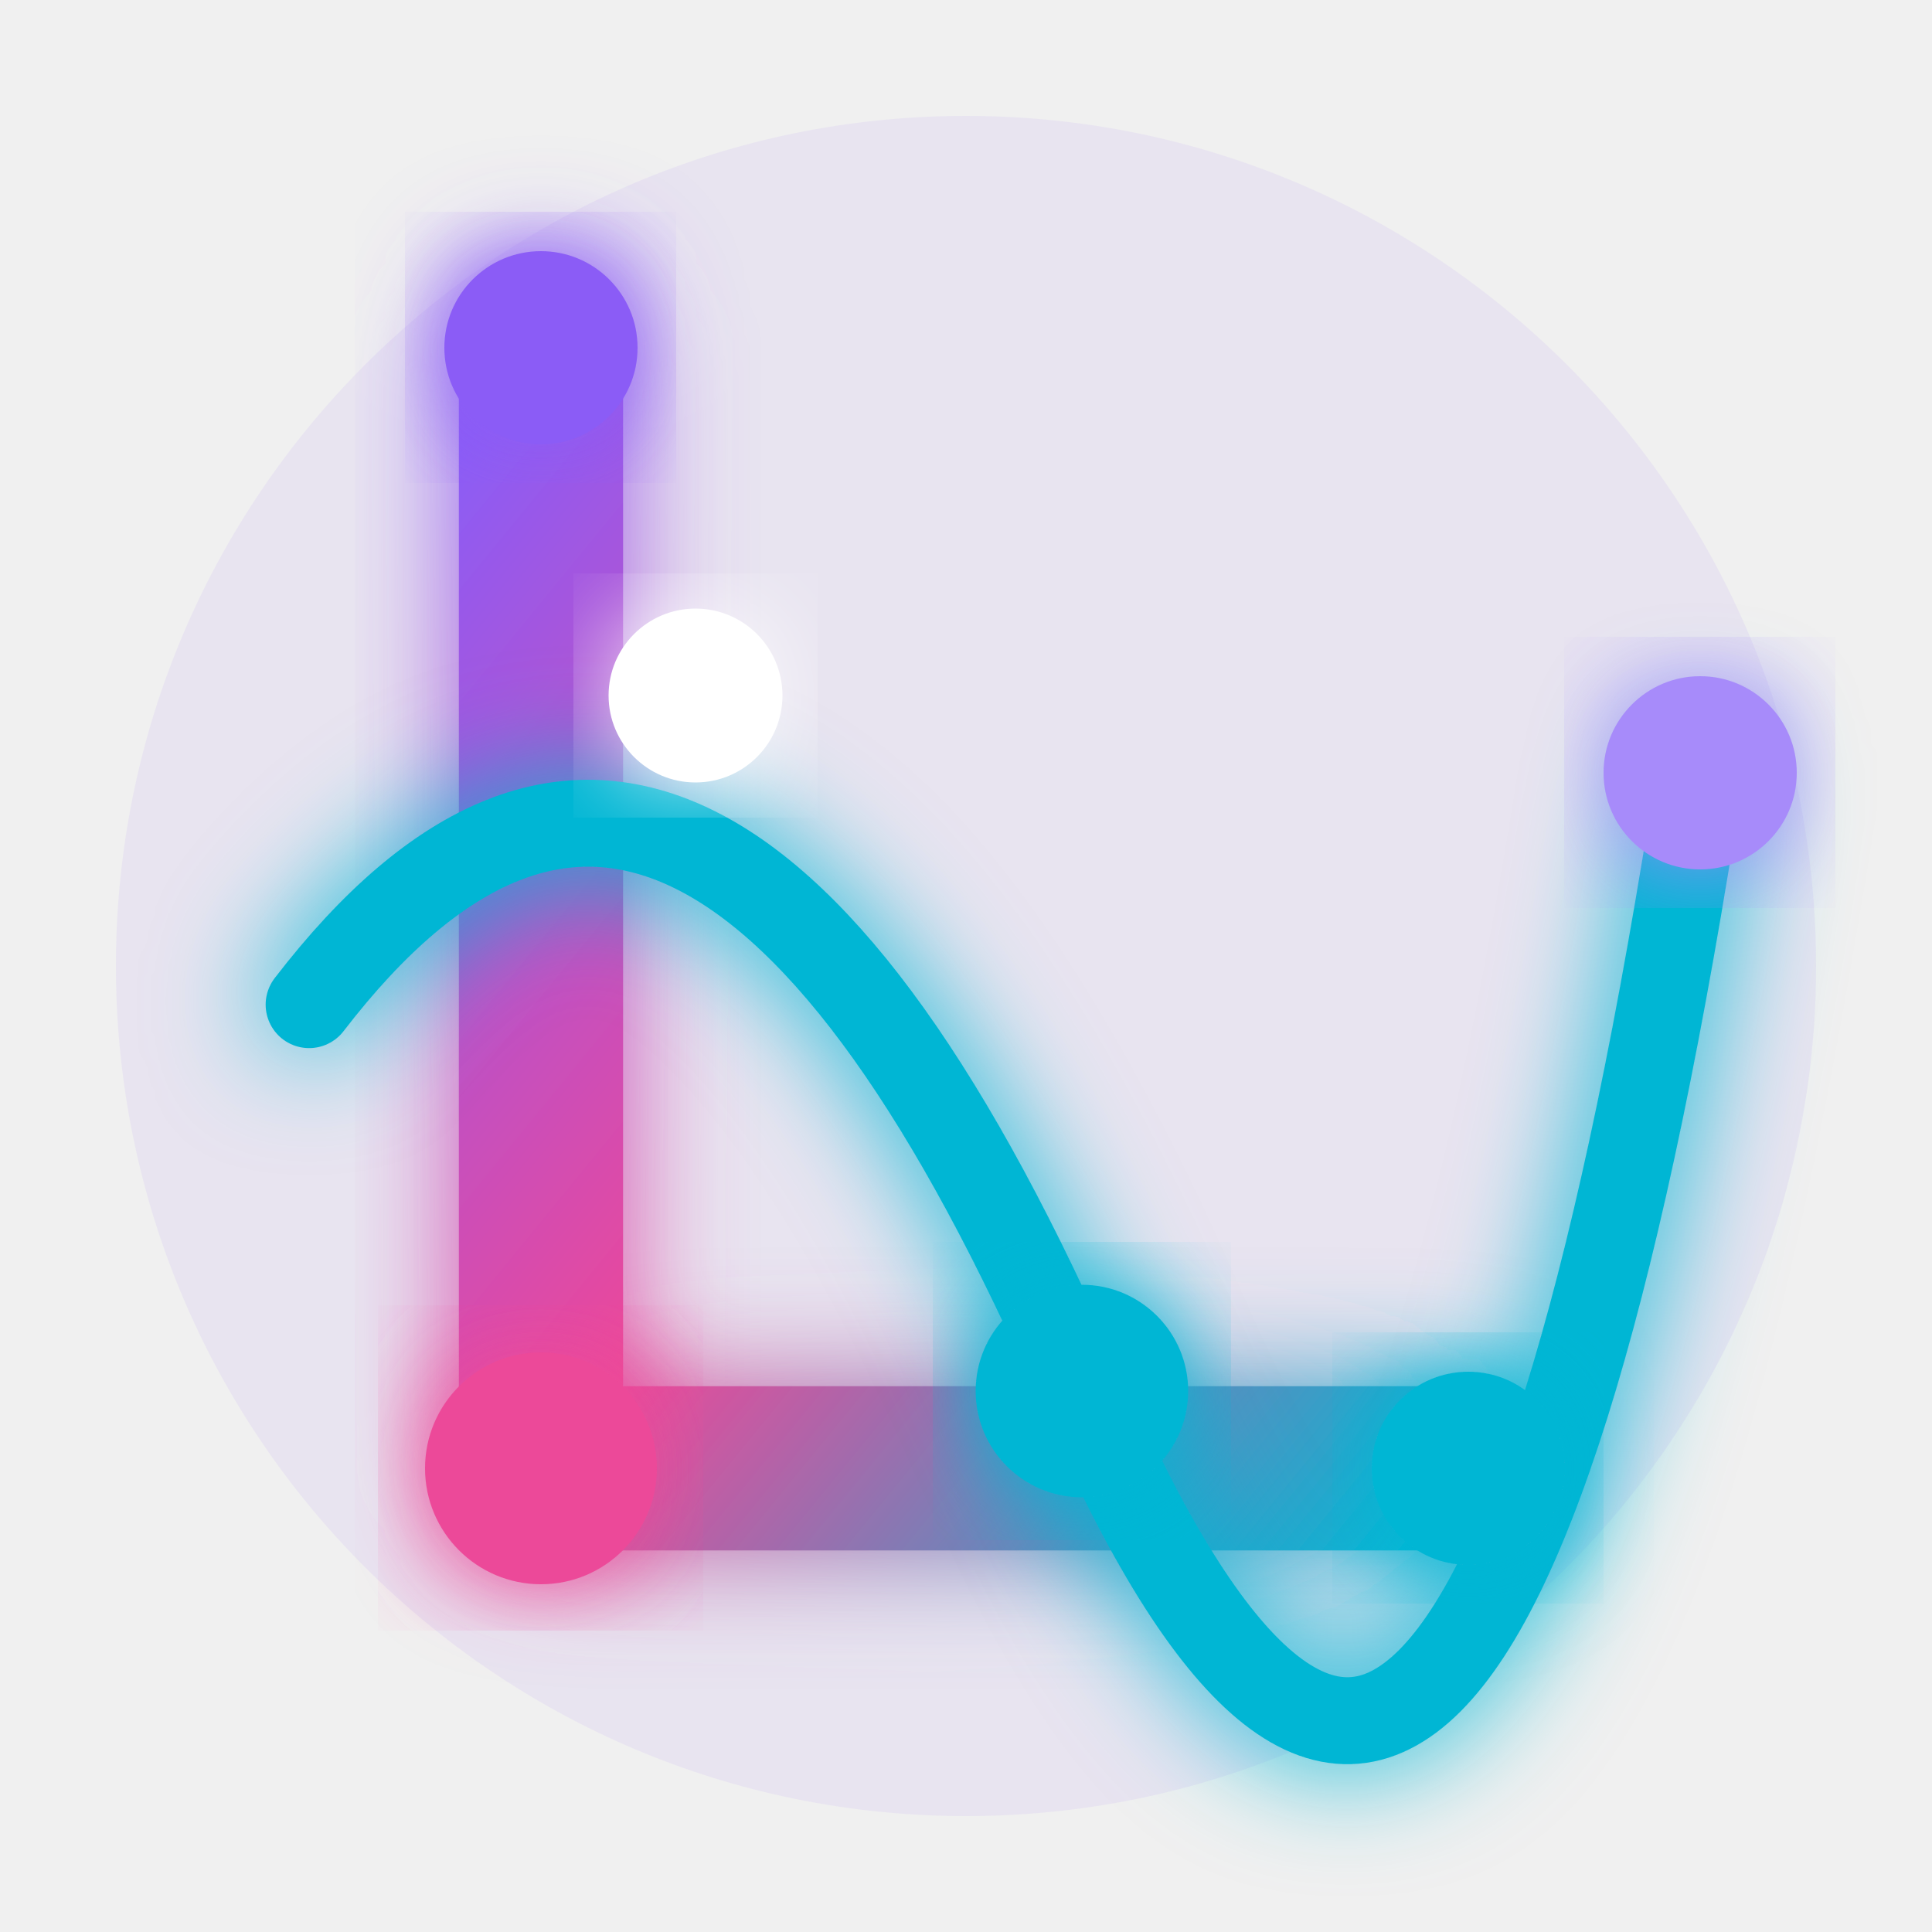
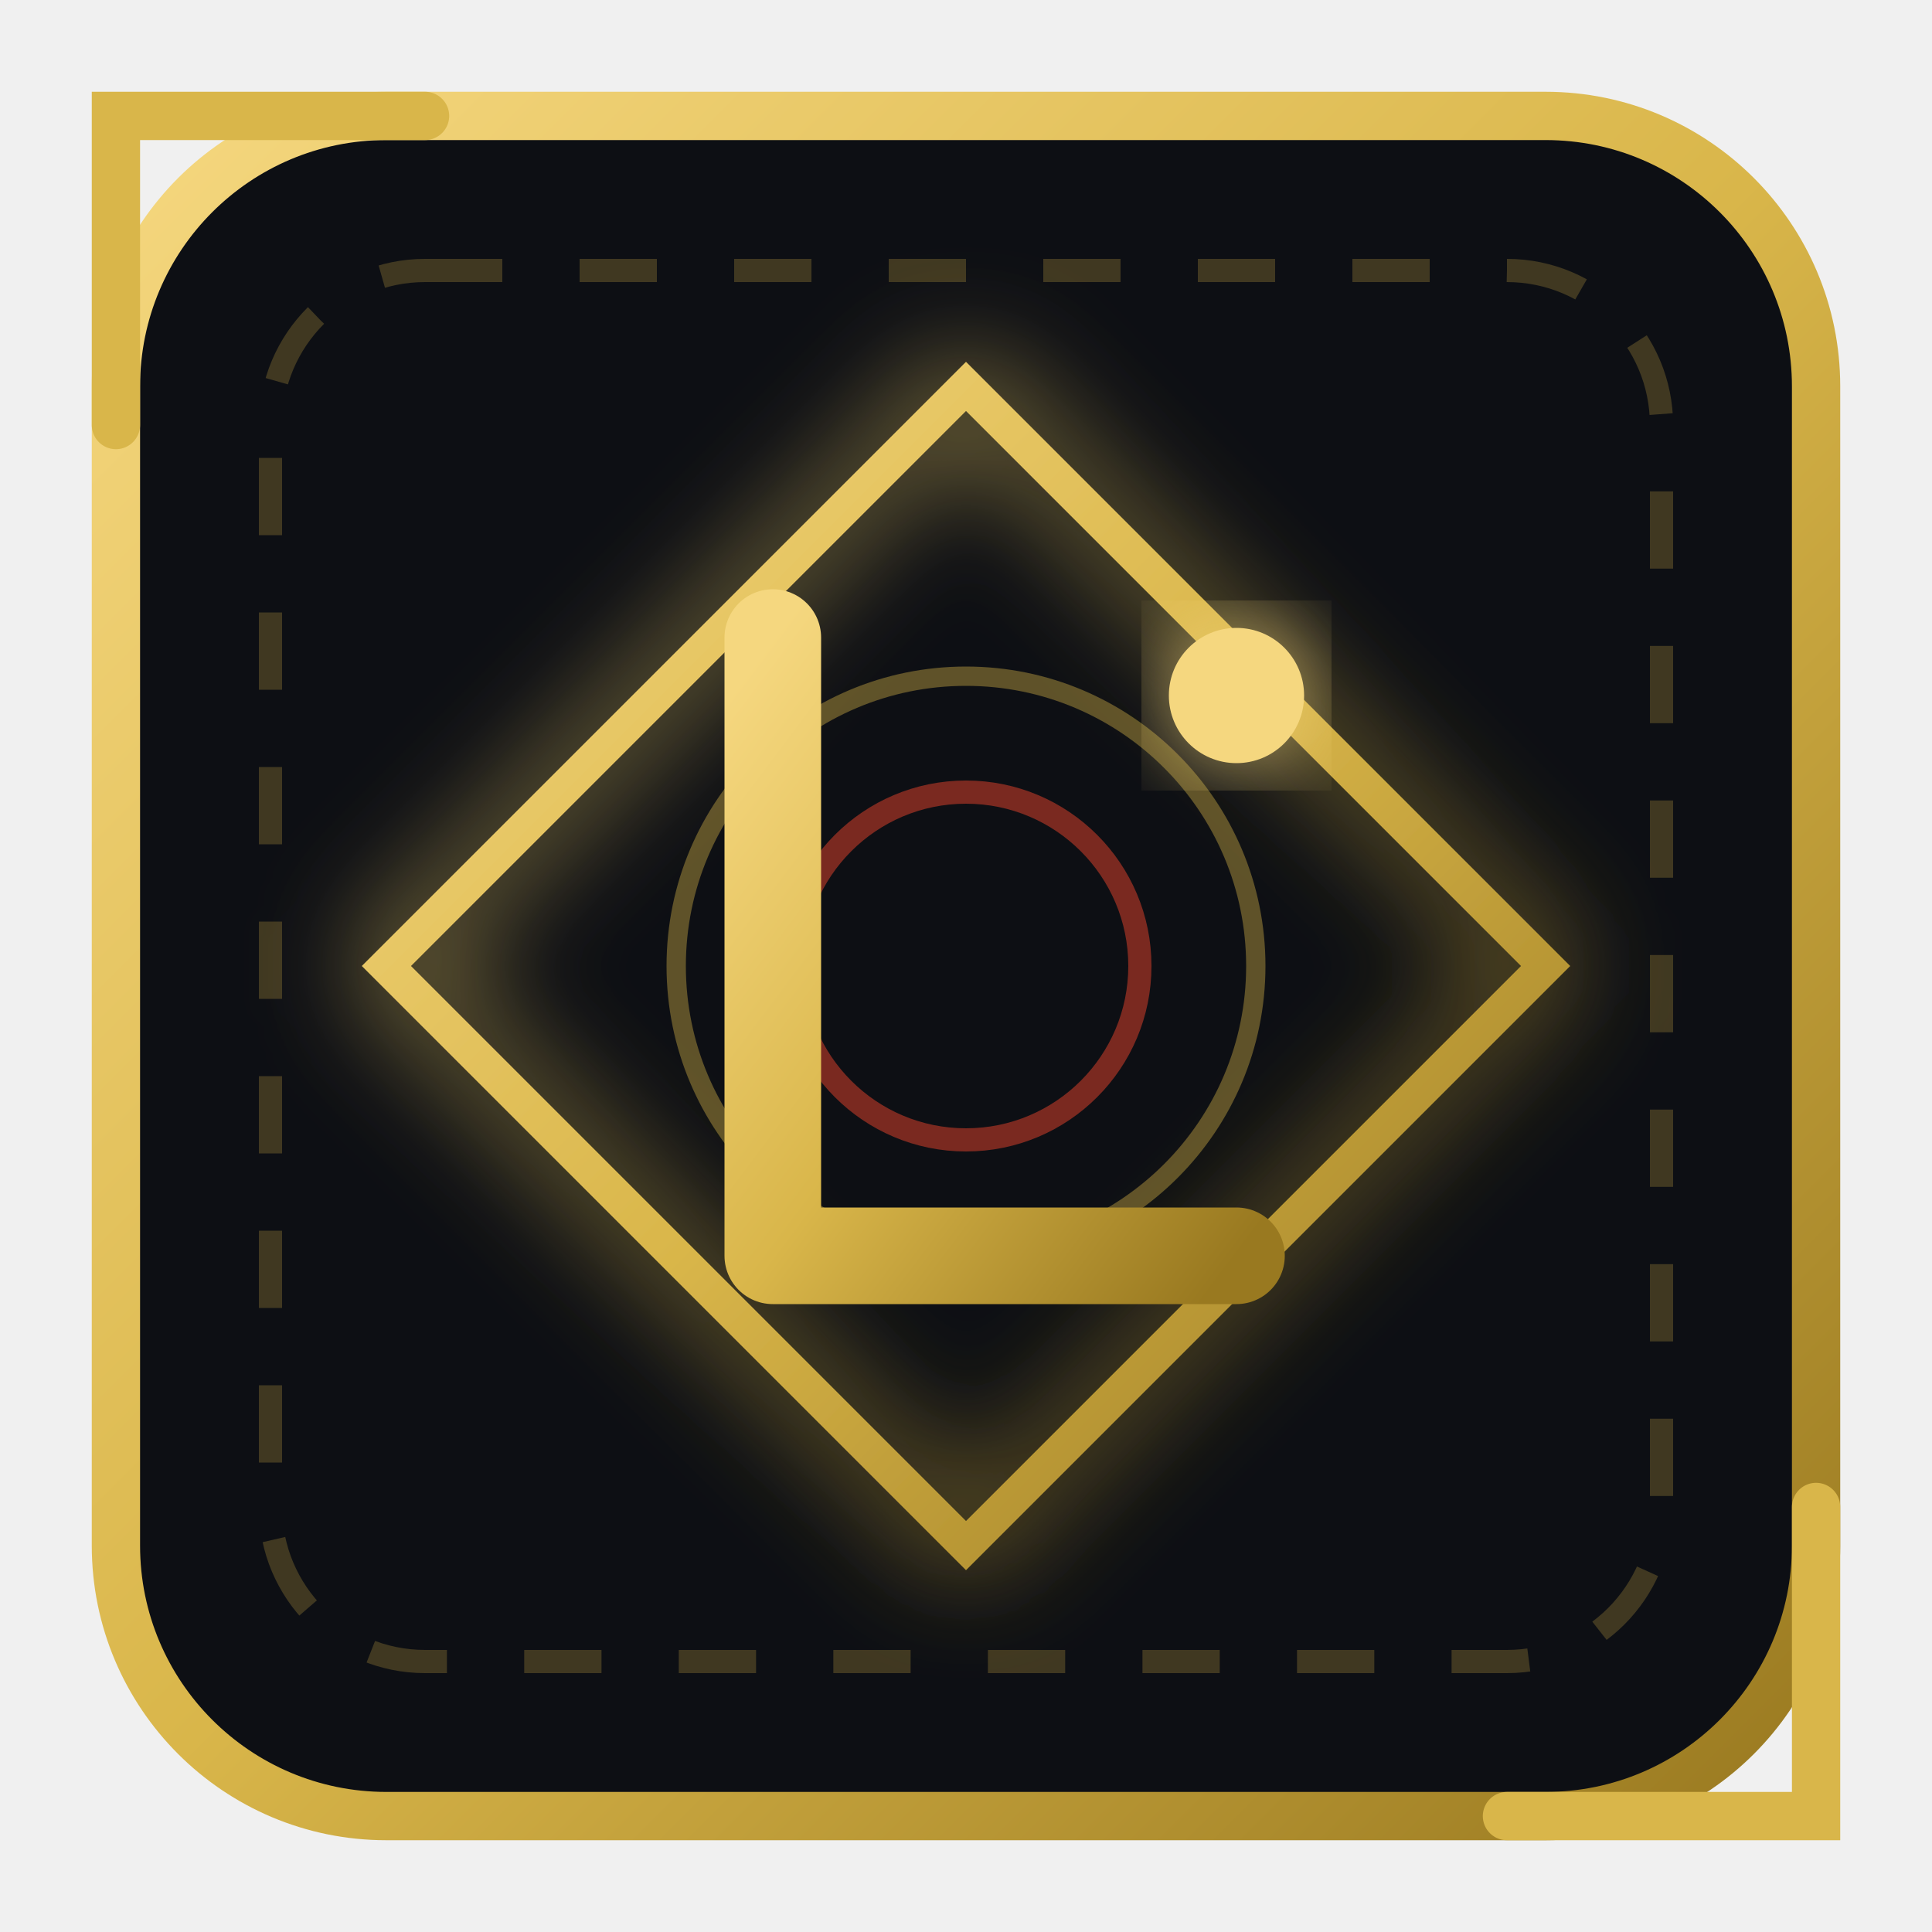
- <svg xmlns="http://www.w3.org/2000/svg" viewBox="0 0 100 100" width="100" height="100">
+ <svg xmlns="http://www.w3.org/2000/svg" viewBox="0 0 100 100" width="100%" height="100%">
  <defs>
-     <linearGradient id="lumiGrad" x1="0%" y1="0%" x2="100%" y2="100%">
-       <stop offset="0%" stop-color="#8b5cf6" />
-       <stop offset="50%" stop-color="#ec4899" />
-       <stop offset="100%" stop-color="#06b6d4" />
+     <linearGradient id="goldGradient" x1="0%" y1="0%" x2="100%" y2="100%">
+       <stop offset="0%" stop-color="#f5d77f" />
+       <stop offset="50%" stop-color="#d9b64a" />
+       <stop offset="100%" stop-color="#997920" />
    </linearGradient>
-     <filter id="glow" x="-20%" y="-20%" width="140%" height="140%">
+     <linearGradient id="yantraGlow" x1="0%" y1="0%" x2="100%" y2="100%">
+       <stop offset="0%" stop-color="#e8452c" />
+       <stop offset="100%" stop-color="#d9a441" />
+     </linearGradient>
+     <filter id="goldGlow" x="-20%" y="-20%" width="140%" height="140%">
      <feGaussianBlur stdDeviation="3" result="blur" />
      <feComposite in="SourceGraphic" in2="blur" operator="over" />
    </filter>
  </defs>
-   <circle cx="50" cy="50" r="44" fill="rgba(139, 92, 246, 0.08)" />
-   <path d="M 28 18 V 76 H 76" fill="none" stroke="url(#lumiGrad)" stroke-width="8.5" stroke-linecap="round" stroke-linejoin="round" filter="url(#glow)" />
-   <path d="M 16 52 Q 36 26, 56 72 T 88 40" fill="none" stroke="#06b6d4" stroke-width="4.5" stroke-linecap="round" filter="url(#glow)" />
-   <circle cx="28" cy="18" r="5" fill="#8b5cf6" filter="url(#glow)" />
-   <circle cx="28" cy="76" r="6" fill="#ec4899" filter="url(#glow)" />
-   <circle cx="76" cy="76" r="5" fill="#06b6d4" filter="url(#glow)" />
-   <circle cx="36" cy="36" r="4.5" fill="#ffffff" filter="url(#glow)" />
-   <circle cx="56" cy="72" r="5.5" fill="#06b6d4" filter="url(#glow)" />
-   <circle cx="88" cy="40" r="5" fill="#a78bfa" filter="url(#glow)" />
+   <rect x="6" y="6" width="88" height="88" rx="14" fill="#0d0f14" stroke="url(#goldGradient)" stroke-width="2.5" />
+   <rect x="14" y="14" width="72" height="72" rx="8" fill="none" stroke="rgba(217, 182, 74, 0.25)" stroke-width="1.2" stroke-dasharray="4 4" />
+   <polygon points="50,20 80,50 50,80 20,50" fill="none" stroke="url(#goldGradient)" stroke-width="1.8" filter="url(#goldGlow)" />
+   <circle cx="50" cy="50" r="15" fill="none" stroke="rgba(217, 182, 74, 0.4)" stroke-width="1" />
+   <circle cx="50" cy="50" r="9" fill="none" stroke="rgba(232, 69, 44, 0.5)" stroke-width="1.2" />
+   <path d="M 40 33 L 40 65 L 64 65" fill="none" stroke="url(#goldGradient)" stroke-width="5" stroke-linecap="round" stroke-linejoin="round" />
+   <circle cx="64" cy="36" r="3.5" fill="#f5d77f" filter="url(#goldGlow)" />
+   <path d="M 6 22 L 6 6 L 22 6" fill="none" stroke="#d9b64a" stroke-width="2.5" stroke-linecap="round" />
+   <path d="M 94 78 L 94 94 L 78 94" fill="none" stroke="#d9b64a" stroke-width="2.5" stroke-linecap="round" />
</svg>
